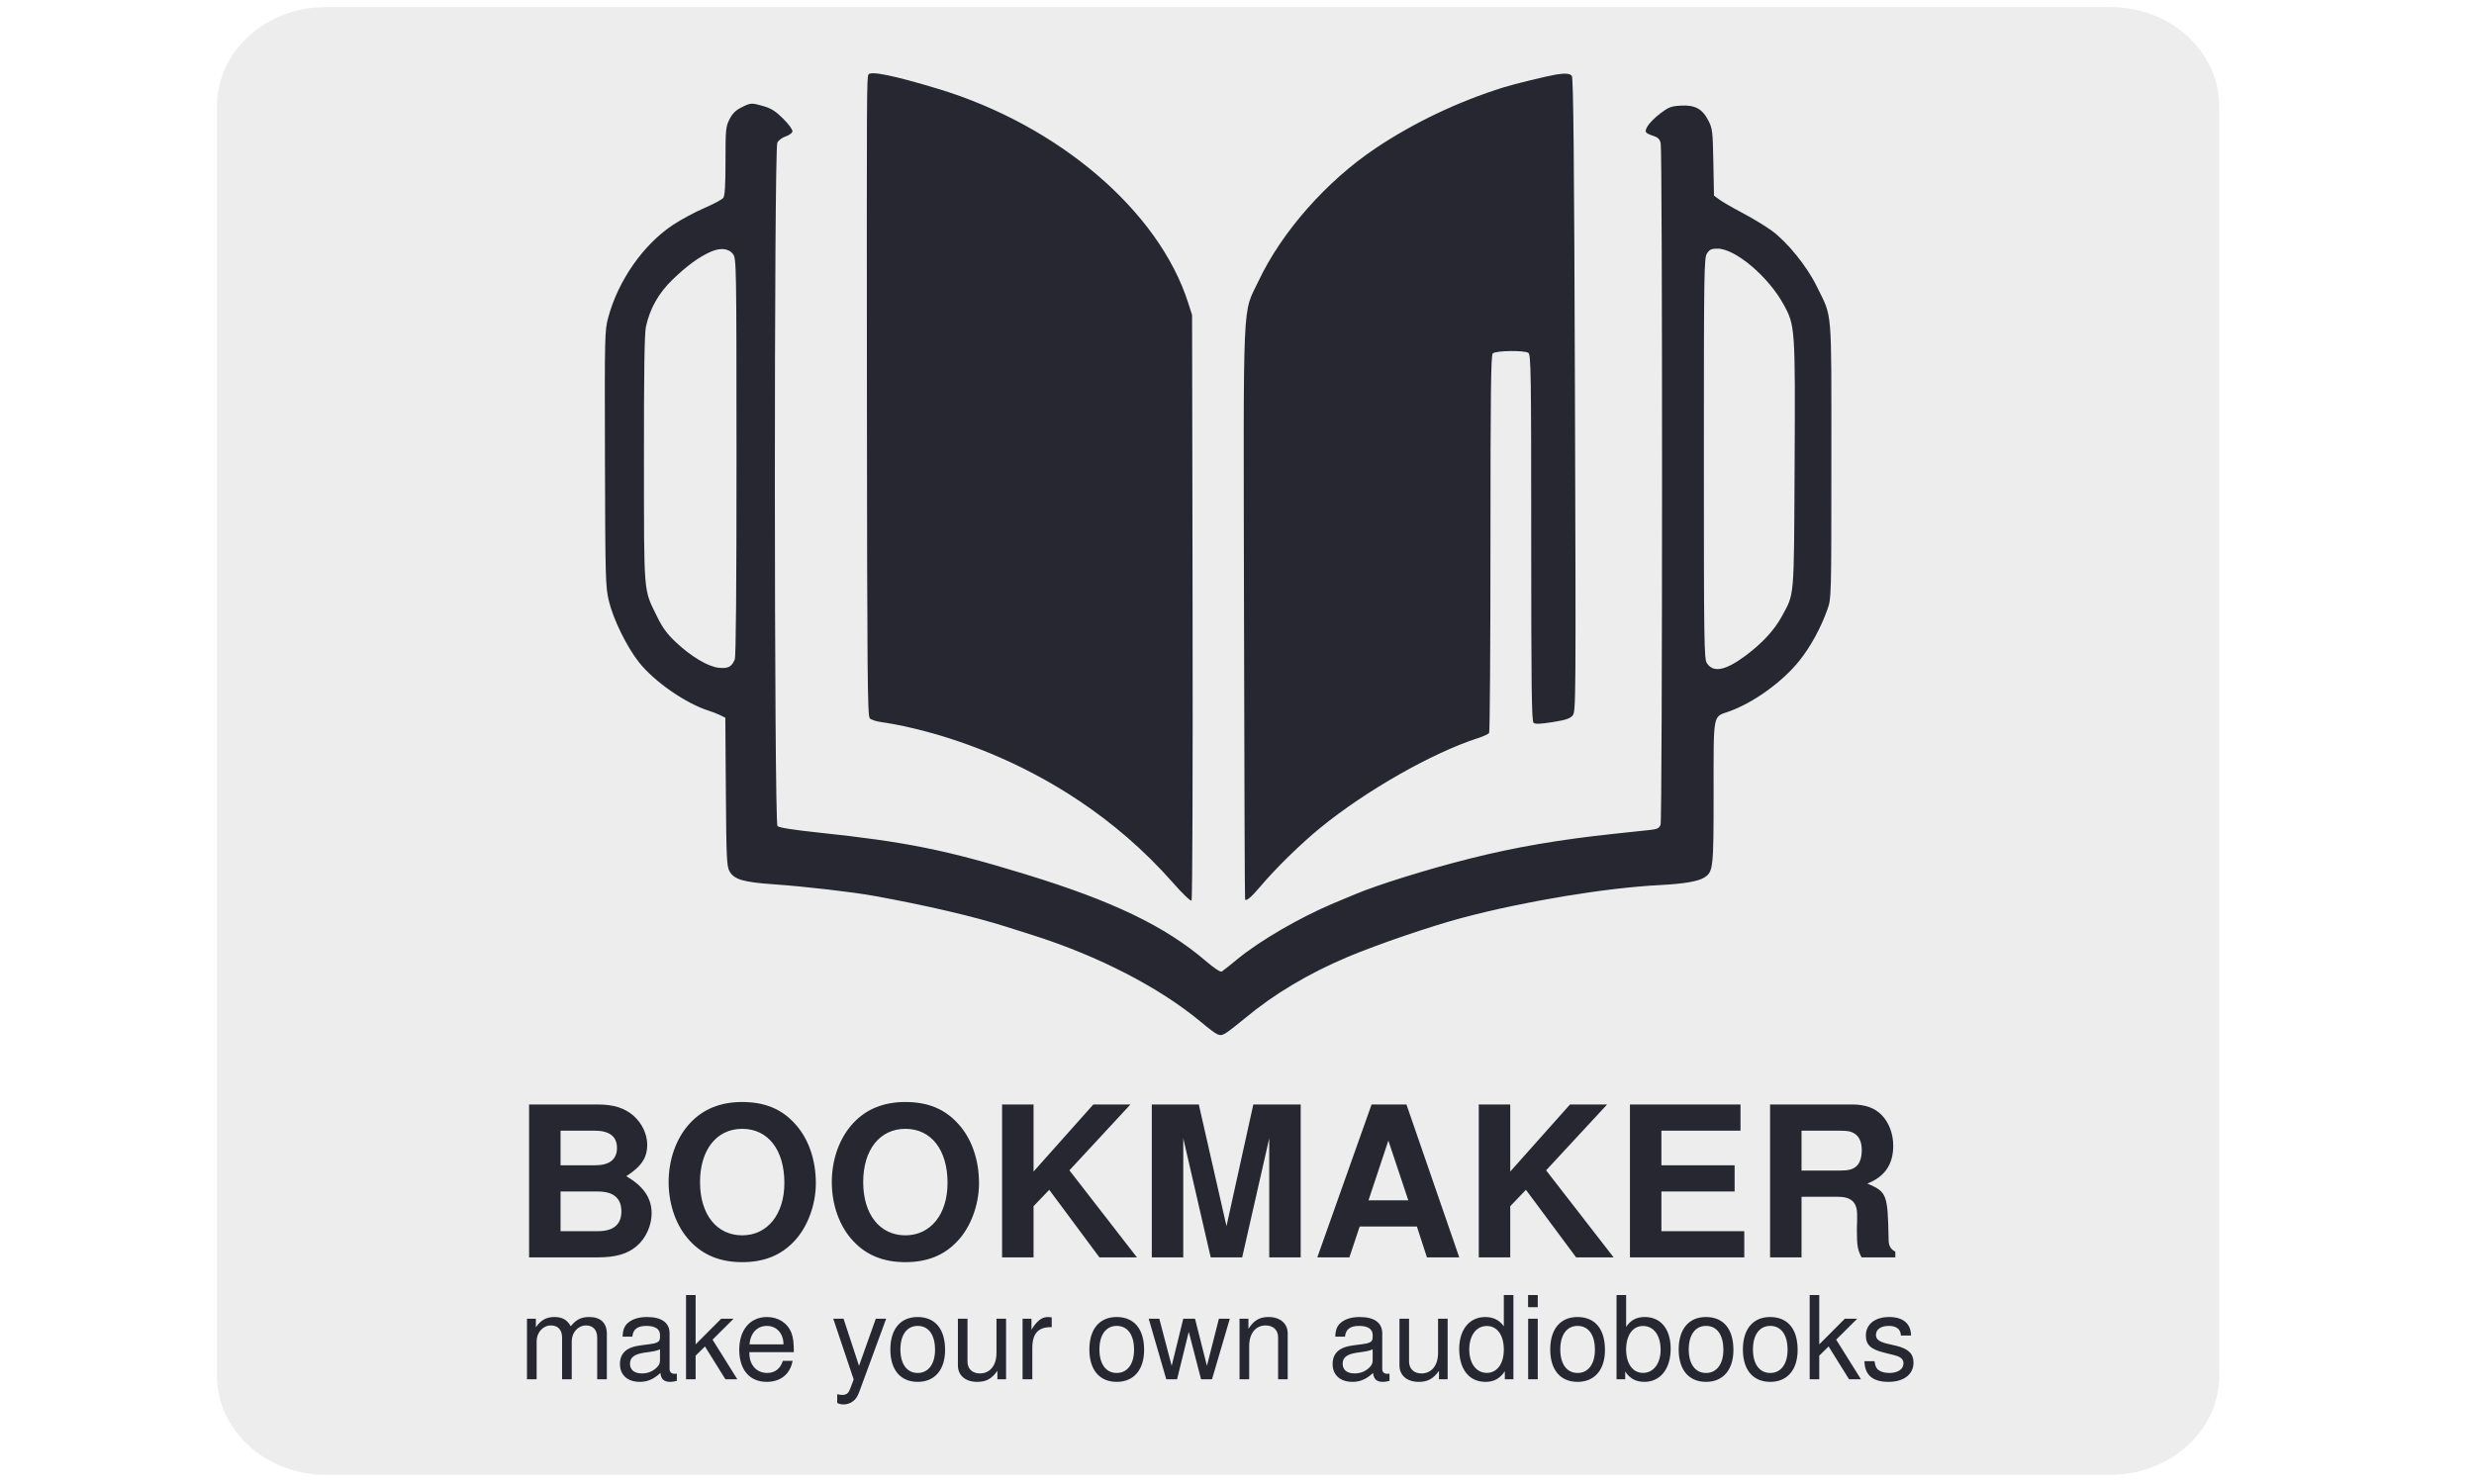
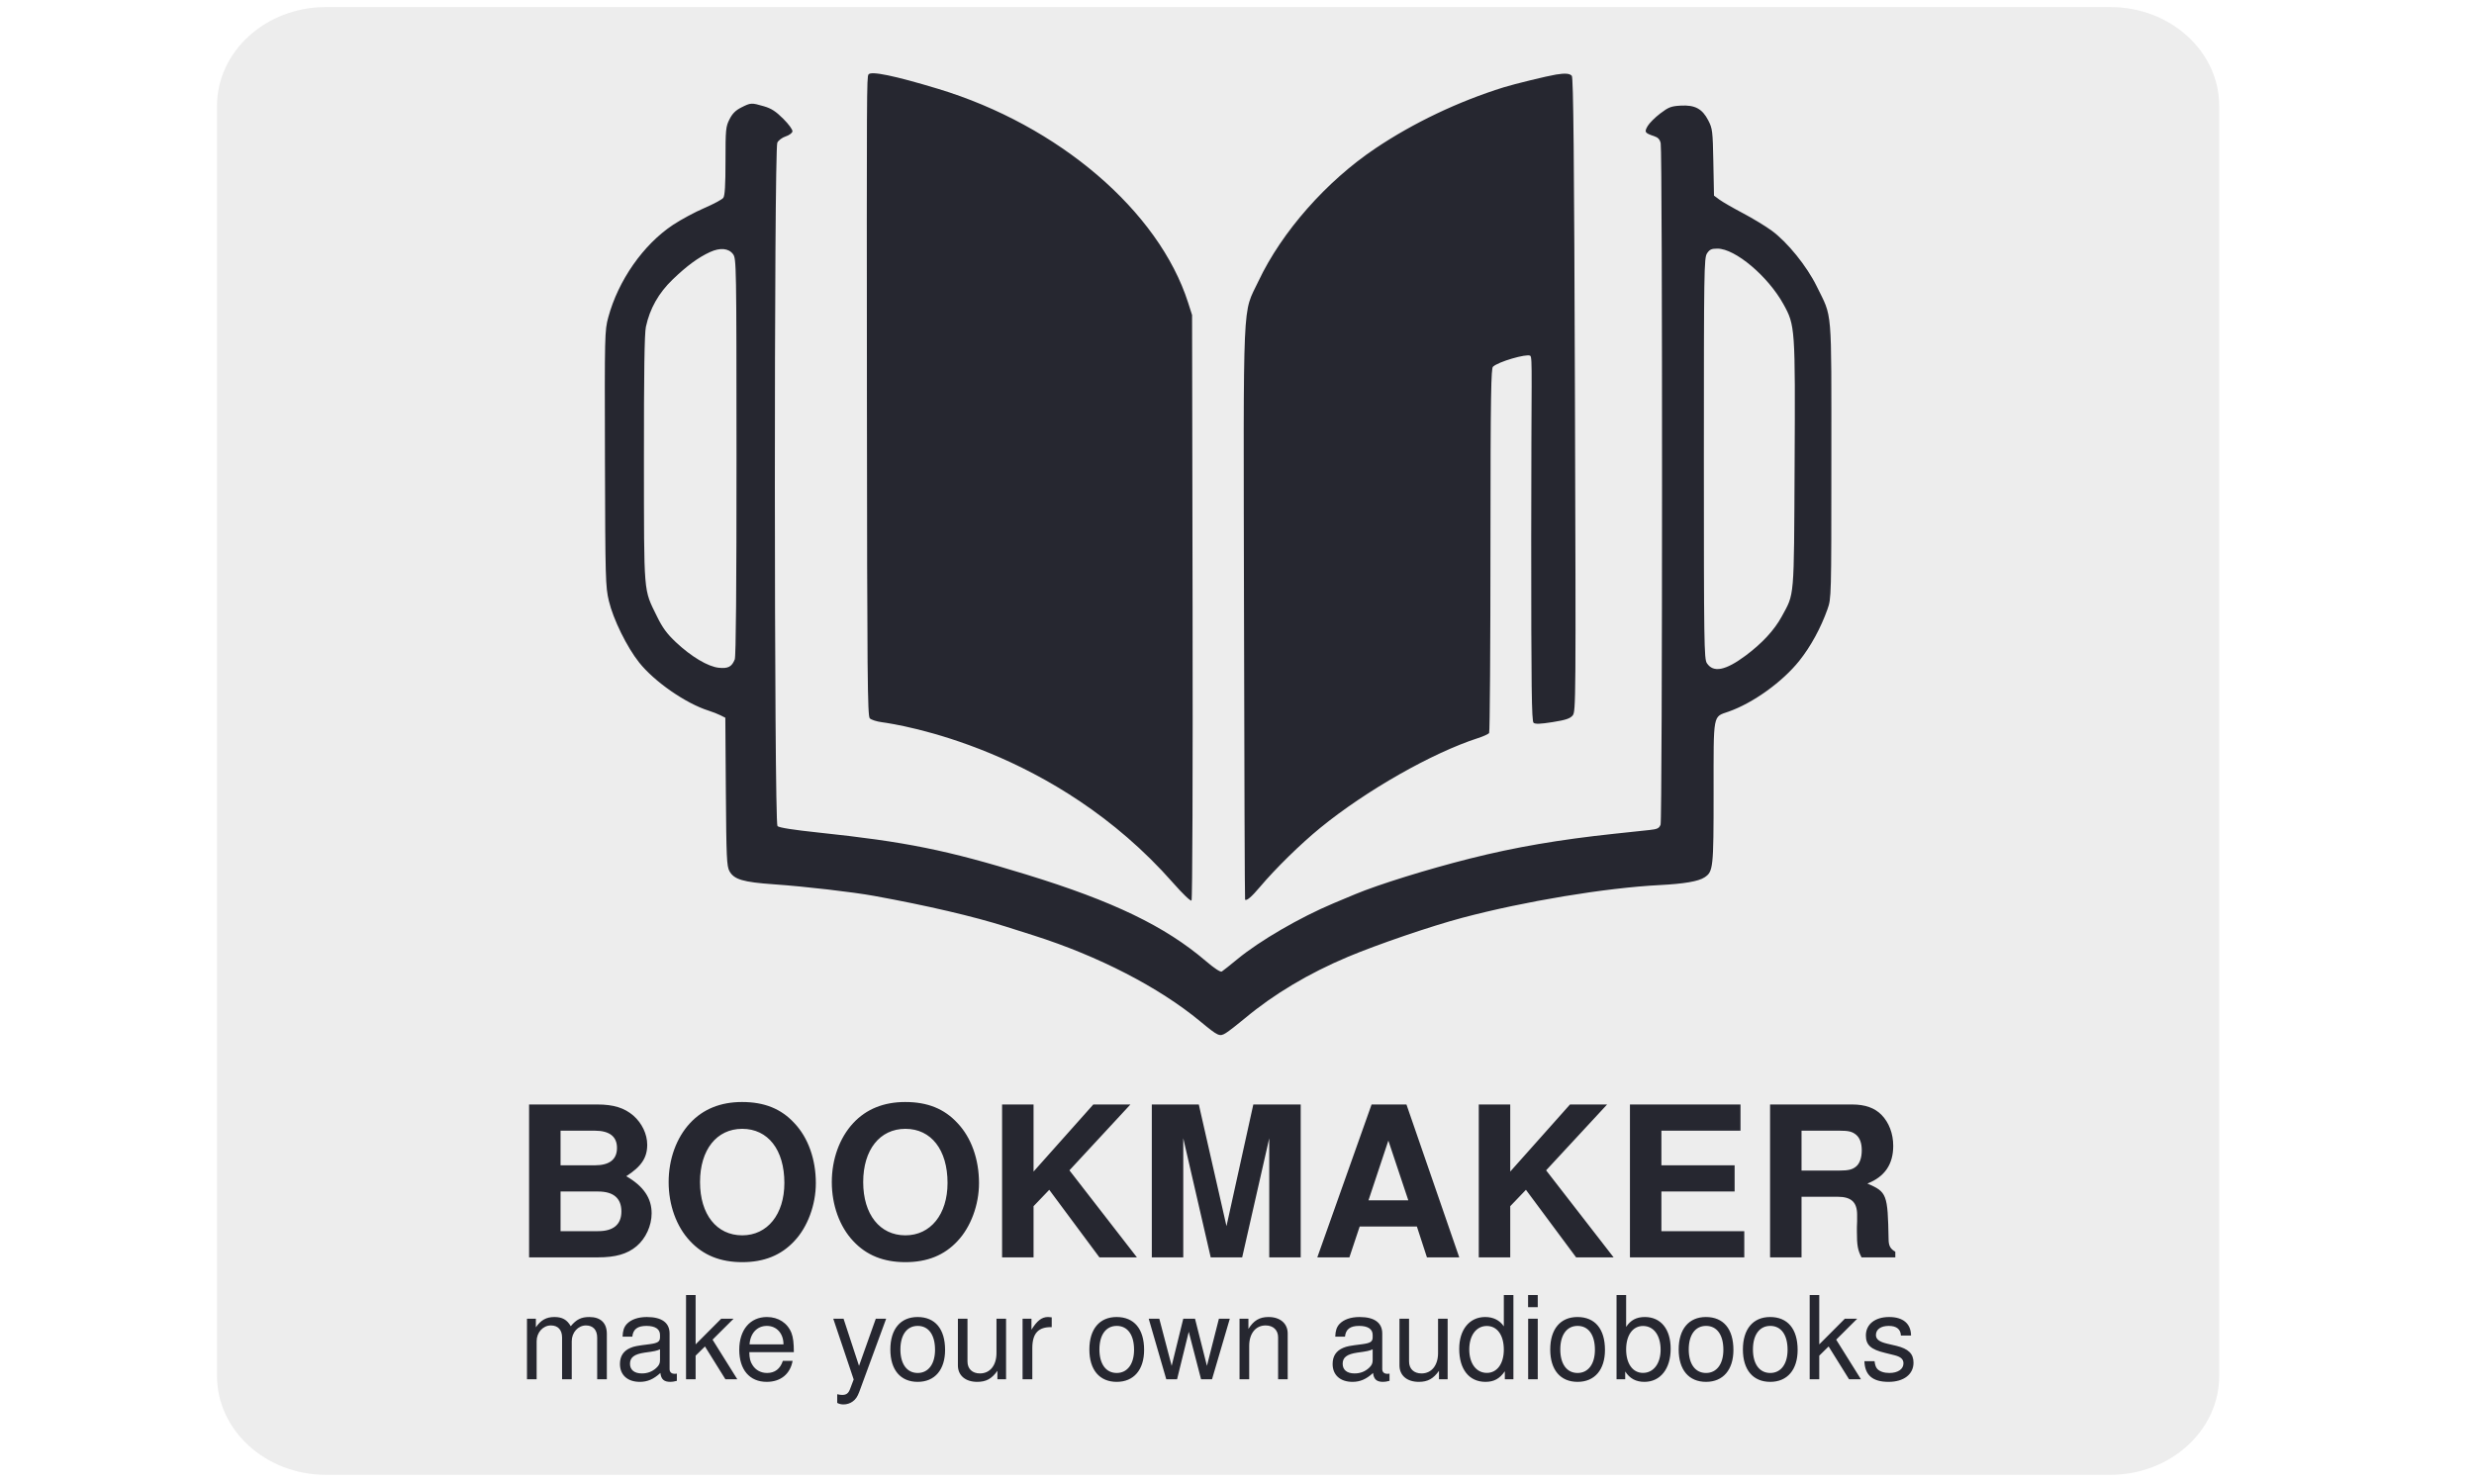
<svg xmlns="http://www.w3.org/2000/svg" id="svg" version="1.1" width="500" height="300">
  <defs id="defs1">
    <rect x="500.246" y="586.589" width="210.377" height="572.884" id="rect3" />
    <rect x="221.342" y="468.723" width="445.424" height="66.471" id="rect1" />
    <pattern id="EMFhbasepattern" patternUnits="userSpaceOnUse" width="6" height="6" x="0" y="0" />
  </defs>
  <path style="fill:#ededed;fill-opacity:1;stroke-width:1.189;stroke-dasharray:none" id="rect4" width="367.304" height="296.721" x="-436.516" y="-297.749" transform="matrix(-1.101679,0,0,-1,-32.39234,0.3984374)" d="m -416.516,-297.749 h 327.304 a 20,20 45 0 1 20,20 v 256.721 a 20,20 135 0 1 -20,20 H -416.516 a 20,20 45 0 1 -20,-20 V -277.749 a 20,20 135 0 1 20,-20 z" />
-   <path d="m 175.521,15.058 c -0.355,0.581 -0.366,2.896 -0.314,66.223 0.045,55.342 0.119,63.476 0.579,63.936 0.29,0.29 1.377,0.641 2.416,0.78 3.5,0.469 35.036,5.369 58.881,32.486 1.973,2.245 3.543,3.744 3.726,3.562 0.181,-0.181 0.273,-25.495 0.214,-59.34 l -0.103,-59.024 -0.797,-2.492 C 234.197,42.653 213.938,25.326 189.574,17.955 180.762,15.289 175.982,14.303 175.521,15.058 m 138.953,0.014 c -1.734,0.279 -8.436,1.913 -10.557,2.574 -9.17,2.857 -18.225,7.167 -25.946,12.349 -9.912,6.652 -18.909,16.865 -23.615,26.804 -3.3,6.97 -3.062,1.542 -2.94,67.172 0.059,31.782 0.157,57.835 0.217,57.895 0.306,0.306 1.291,-0.534 3.004,-2.562 3.192,-3.779 8.22,-8.705 12.21,-11.962 9.233,-7.537 22.619,-15.152 31.879,-18.137 1.083,-0.349 2.087,-0.812 2.231,-1.029 0.145,-0.217 0.265,-17.486 0.268,-38.376 0.005,-30.501 0.096,-38.056 0.465,-38.362 0.703,-0.583 6.526,-0.652 7.209,-0.085 0.505,0.419 0.563,4.253 0.563,37.42 0,30.277 0.086,37.024 0.475,37.347 0.348,0.289 1.377,0.251 3.847,-0.141 2.639,-0.419 3.519,-0.709 4.048,-1.335 0.66,-0.779 0.671,-2.396 0.467,-64.799 -0.158,-48.299 -0.313,-64.124 -0.631,-64.508 -0.407,-0.491 -1.326,-0.567 -3.197,-0.266 m -164.638,6.648 c -1.167,0.588 -1.814,1.235 -2.402,2.402 -0.751,1.489 -0.805,2.055 -0.805,8.431 0,4.904 -0.126,7.006 -0.447,7.443 -0.246,0.335 -1.977,1.265 -3.847,2.069 -1.87,0.803 -4.714,2.332 -6.32,3.398 -5.994,3.978 -11.063,11.223 -13.082,18.701 -0.719,2.662 -0.738,3.465 -0.668,28.506 0.068,24.427 0.109,25.925 0.791,28.809 0.876,3.704 3.647,9.341 6.115,12.443 3.106,3.903 9.441,8.296 14.06,9.749 0.787,0.248 1.866,0.67 2.397,0.939 l 0.966,0.489 0.107,14.941 c 0.096,13.299 0.175,15.065 0.72,16.061 0.926,1.692 2.75,2.234 8.978,2.669 6.314,0.441 15.917,1.552 20.292,2.348 10.65,1.937 20.098,4.142 26.662,6.224 1.968,0.624 4.465,1.417 5.547,1.761 13.1,4.17 25.341,10.484 33.644,17.353 3.691,3.053 3.935,3.164 5.214,2.378 0.575,-0.354 2.323,-1.709 3.884,-3.012 5.831,-4.865 12.864,-9.059 20.778,-12.389 5.984,-2.518 16.855,-6.23 23.101,-7.889 12.595,-3.345 28.916,-6.052 39.888,-6.618 4.969,-0.256 7.842,-0.748 9.071,-1.553 1.773,-1.161 1.845,-1.833 1.845,-17.192 0,-16.214 -0.191,-15.187 3.042,-16.325 4.935,-1.736 10.856,-5.993 14.268,-10.257 2.302,-2.877 4.365,-6.656 5.711,-10.458 0.773,-2.186 0.778,-2.365 0.778,-30.113 0,-31.511 0.246,-28.596 -2.968,-35.166 -1.976,-4.039 -5.92,-8.917 -9.08,-11.229 -1.247,-0.913 -3.878,-2.508 -5.846,-3.545 -1.968,-1.037 -4.085,-2.258 -4.703,-2.713 l -1.124,-0.828 -0.128,-6.731 c -0.121,-6.347 -0.179,-6.83 -1.023,-8.469 -1.217,-2.364 -2.701,-3.158 -5.594,-2.992 -1.919,0.11 -2.435,0.308 -4.116,1.586 -1.057,0.803 -2.206,1.954 -2.553,2.556 -0.699,1.212 -0.578,1.396 1.345,2.039 0.774,0.259 1.134,0.656 1.3,1.432 0.379,1.774 0.355,136.735 -0.024,137.732 -0.285,0.75 -0.637,0.922 -2.237,1.094 -1.044,0.112 -4.234,0.452 -7.088,0.755 -11.167,1.186 -20.117,2.724 -29.241,5.025 -8.618,2.173 -18.431,5.225 -23.188,7.212 -1.181,0.494 -3.114,1.302 -4.295,1.798 -6.822,2.862 -14.954,7.584 -19.454,11.295 -1.504,1.24 -2.932,2.375 -3.174,2.521 -0.273,0.166 -1.493,-0.633 -3.221,-2.11 -8.253,-7.052 -18.711,-12.095 -36.302,-17.503 -16.071,-4.941 -24.372,-6.618 -41.956,-8.475 -5.126,-0.541 -8.005,-0.995 -8.321,-1.31 -0.683,-0.683 -0.713,-136.856 -0.03,-138.172 0.243,-0.469 1.004,-1.032 1.69,-1.253 0.686,-0.22 1.3,-0.669 1.363,-0.998 0.067,-0.347 -0.708,-1.421 -1.85,-2.562 -1.51,-1.51 -2.417,-2.096 -3.923,-2.534 -2.512,-0.73 -2.644,-0.723 -4.546,0.236 m -6.337,29.238 c -2.375,1.092 -4.696,2.796 -7.547,5.543 -2.842,2.738 -4.607,5.86 -5.412,9.571 -0.291,1.341 -0.408,9.27 -0.396,26.792 0.019,27.782 -0.119,26.117 2.628,31.736 1.128,2.308 2.017,3.522 3.821,5.222 3.11,2.93 6.506,4.952 8.693,5.175 1.874,0.191 2.616,-0.2 3.214,-1.692 0.239,-0.598 0.36,-14.608 0.353,-40.952 -0.011,-39.066 -0.028,-40.066 -0.705,-40.977 -0.891,-1.199 -2.612,-1.353 -4.648,-0.417 m 201.493,0.272 c -0.598,0.913 -0.635,3.298 -0.635,41.44 0,37.321 0.047,40.543 0.602,41.39 1.301,1.985 3.748,1.514 7.808,-1.501 3.321,-2.466 5.828,-5.173 7.305,-7.885 2.627,-4.826 2.484,-3.144 2.625,-30.741 0.142,-27.758 0.115,-28.145 -2.262,-32.445 -3.123,-5.647 -9.746,-11.227 -13.328,-11.227 -1.215,0 -1.595,0.174 -2.116,0.968 m 3.588,1.409 v 0" stroke="none" fill="#000000" fill-rule="evenodd" id="path1" style="fill:#262730;fill-opacity:1;stroke-width:0.358" />
+   <path d="m 175.521,15.058 c -0.355,0.581 -0.366,2.896 -0.314,66.223 0.045,55.342 0.119,63.476 0.579,63.936 0.29,0.29 1.377,0.641 2.416,0.78 3.5,0.469 35.036,5.369 58.881,32.486 1.973,2.245 3.543,3.744 3.726,3.562 0.181,-0.181 0.273,-25.495 0.214,-59.34 l -0.103,-59.024 -0.797,-2.492 C 234.197,42.653 213.938,25.326 189.574,17.955 180.762,15.289 175.982,14.303 175.521,15.058 m 138.953,0.014 c -1.734,0.279 -8.436,1.913 -10.557,2.574 -9.17,2.857 -18.225,7.167 -25.946,12.349 -9.912,6.652 -18.909,16.865 -23.615,26.804 -3.3,6.97 -3.062,1.542 -2.94,67.172 0.059,31.782 0.157,57.835 0.217,57.895 0.306,0.306 1.291,-0.534 3.004,-2.562 3.192,-3.779 8.22,-8.705 12.21,-11.962 9.233,-7.537 22.619,-15.152 31.879,-18.137 1.083,-0.349 2.087,-0.812 2.231,-1.029 0.145,-0.217 0.265,-17.486 0.268,-38.376 0.005,-30.501 0.139,-35.358 0.508,-35.664 1.046,-1.011 6.768,-2.665 7.524,-2.227 0.505,0.419 0.204,3.696 0.204,36.863 0,30.277 0.086,37.024 0.475,37.347 0.348,0.289 1.377,0.251 3.847,-0.141 2.639,-0.419 3.519,-0.709 4.048,-1.335 0.66,-0.779 0.671,-2.396 0.467,-64.799 -0.158,-48.299 -0.313,-64.124 -0.631,-64.508 -0.407,-0.491 -1.326,-0.567 -3.197,-0.266 m -164.638,6.648 c -1.167,0.588 -1.814,1.235 -2.402,2.402 -0.751,1.489 -0.805,2.055 -0.805,8.431 0,4.904 -0.126,7.006 -0.447,7.443 -0.246,0.335 -1.977,1.265 -3.847,2.069 -1.87,0.803 -4.714,2.332 -6.32,3.398 -5.994,3.978 -11.063,11.223 -13.082,18.701 -0.719,2.662 -0.738,3.465 -0.668,28.506 0.068,24.427 0.109,25.925 0.791,28.809 0.876,3.704 3.647,9.341 6.115,12.443 3.106,3.903 9.441,8.296 14.06,9.749 0.787,0.248 1.866,0.67 2.397,0.939 l 0.966,0.489 0.107,14.941 c 0.096,13.299 0.175,15.065 0.72,16.061 0.926,1.692 2.75,2.234 8.978,2.669 6.314,0.441 15.917,1.552 20.292,2.348 10.65,1.937 20.098,4.142 26.662,6.224 1.968,0.624 4.465,1.417 5.547,1.761 13.1,4.17 25.341,10.484 33.644,17.353 3.691,3.053 3.935,3.164 5.214,2.378 0.575,-0.354 2.323,-1.709 3.884,-3.012 5.831,-4.865 12.864,-9.059 20.778,-12.389 5.984,-2.518 16.855,-6.23 23.101,-7.889 12.595,-3.345 28.916,-6.052 39.888,-6.618 4.969,-0.256 7.842,-0.748 9.071,-1.553 1.773,-1.161 1.845,-1.833 1.845,-17.192 0,-16.214 -0.191,-15.187 3.042,-16.325 4.935,-1.736 10.856,-5.993 14.268,-10.257 2.302,-2.877 4.365,-6.656 5.711,-10.458 0.773,-2.186 0.778,-2.365 0.778,-30.113 0,-31.511 0.246,-28.596 -2.968,-35.166 -1.976,-4.039 -5.92,-8.917 -9.08,-11.229 -1.247,-0.913 -3.878,-2.508 -5.846,-3.545 -1.968,-1.037 -4.085,-2.258 -4.703,-2.713 l -1.124,-0.828 -0.128,-6.731 c -0.121,-6.347 -0.179,-6.83 -1.023,-8.469 -1.217,-2.364 -2.701,-3.158 -5.594,-2.992 -1.919,0.11 -2.435,0.308 -4.116,1.586 -1.057,0.803 -2.206,1.954 -2.553,2.556 -0.699,1.212 -0.578,1.396 1.345,2.039 0.774,0.259 1.134,0.656 1.3,1.432 0.379,1.774 0.355,136.735 -0.024,137.732 -0.285,0.75 -0.637,0.922 -2.237,1.094 -1.044,0.112 -4.234,0.452 -7.088,0.755 -11.167,1.186 -20.117,2.724 -29.241,5.025 -8.618,2.173 -18.431,5.225 -23.188,7.212 -1.181,0.494 -3.114,1.302 -4.295,1.798 -6.822,2.862 -14.954,7.584 -19.454,11.295 -1.504,1.24 -2.932,2.375 -3.174,2.521 -0.273,0.166 -1.493,-0.633 -3.221,-2.11 -8.253,-7.052 -18.711,-12.095 -36.302,-17.503 -16.071,-4.941 -24.372,-6.618 -41.956,-8.475 -5.126,-0.541 -8.005,-0.995 -8.321,-1.31 -0.683,-0.683 -0.713,-136.856 -0.03,-138.172 0.243,-0.469 1.004,-1.032 1.69,-1.253 0.686,-0.22 1.3,-0.669 1.363,-0.998 0.067,-0.347 -0.708,-1.421 -1.85,-2.562 -1.51,-1.51 -2.417,-2.096 -3.923,-2.534 -2.512,-0.73 -2.644,-0.723 -4.546,0.236 m -6.337,29.238 c -2.375,1.092 -4.696,2.796 -7.547,5.543 -2.842,2.738 -4.607,5.86 -5.412,9.571 -0.291,1.341 -0.408,9.27 -0.396,26.792 0.019,27.782 -0.119,26.117 2.628,31.736 1.128,2.308 2.017,3.522 3.821,5.222 3.11,2.93 6.506,4.952 8.693,5.175 1.874,0.191 2.616,-0.2 3.214,-1.692 0.239,-0.598 0.36,-14.608 0.353,-40.952 -0.011,-39.066 -0.028,-40.066 -0.705,-40.977 -0.891,-1.199 -2.612,-1.353 -4.648,-0.417 m 201.493,0.272 c -0.598,0.913 -0.635,3.298 -0.635,41.44 0,37.321 0.047,40.543 0.602,41.39 1.301,1.985 3.748,1.514 7.808,-1.501 3.321,-2.466 5.828,-5.173 7.305,-7.885 2.627,-4.826 2.484,-3.144 2.625,-30.741 0.142,-27.758 0.115,-28.145 -2.262,-32.445 -3.123,-5.647 -9.746,-11.227 -13.328,-11.227 -1.215,0 -1.595,0.174 -2.116,0.968 m 3.588,1.409 v 0" stroke="none" fill="#000000" fill-rule="evenodd" id="path1" style="fill:#262730;fill-opacity:1;stroke-width:0.358" />
  <text xml:space="preserve" style="font-style:normal;font-variant:normal;font-weight:normal;font-stretch:normal;font-size:42.386px;line-height:0.9;font-family:helvetica;-inkscape-font-specification:helvetica;word-spacing:-0.568px;fill:#262730;fill-opacity:1;stroke-width:0.568" x="103.461" y="254.184" id="text2">
    <tspan id="tspan2" x="103.461" y="254.184" style="font-style:normal;font-variant:normal;font-weight:bold;font-stretch:normal;font-family:helvetica;-inkscape-font-specification:'helvetica Bold';fill:#262730;fill-opacity:1;stroke-width:0.568">BOOKMAKER</tspan>
  </text>
  <text xml:space="preserve" style="font-style:normal;font-variant:normal;font-weight:normal;font-stretch:normal;font-size:23.344px;line-height:0.9;font-family:helvetica;-inkscape-font-specification:helvetica;word-spacing:-0.729px;fill:#262730;fill-opacity:1;stroke-width:0.729" x="104.865" y="278.819" id="text2-1">
    <tspan id="tspan2-5" x="104.865" y="278.819" style="font-style:normal;font-variant:normal;font-weight:normal;font-stretch:normal;font-size:23.344px;font-family:helvetica;-inkscape-font-specification:helvetica;fill:#262730;fill-opacity:1;stroke-width:0.729">make your own audiobooks</tspan>
  </text>
  <text xml:space="preserve" id="text3" style="font-style:normal;font-variant:normal;font-weight:normal;font-stretch:normal;font-size:32px;line-height:0.9;font-family:helvetica;-inkscape-font-specification:helvetica;word-spacing:-1px;white-space:pre;shape-inside:url(#rect3);display:inline;fill:#000000" transform="matrix(0.5060228,0,0,0.5060228,46.68668,-3.916997)" />
</svg>
